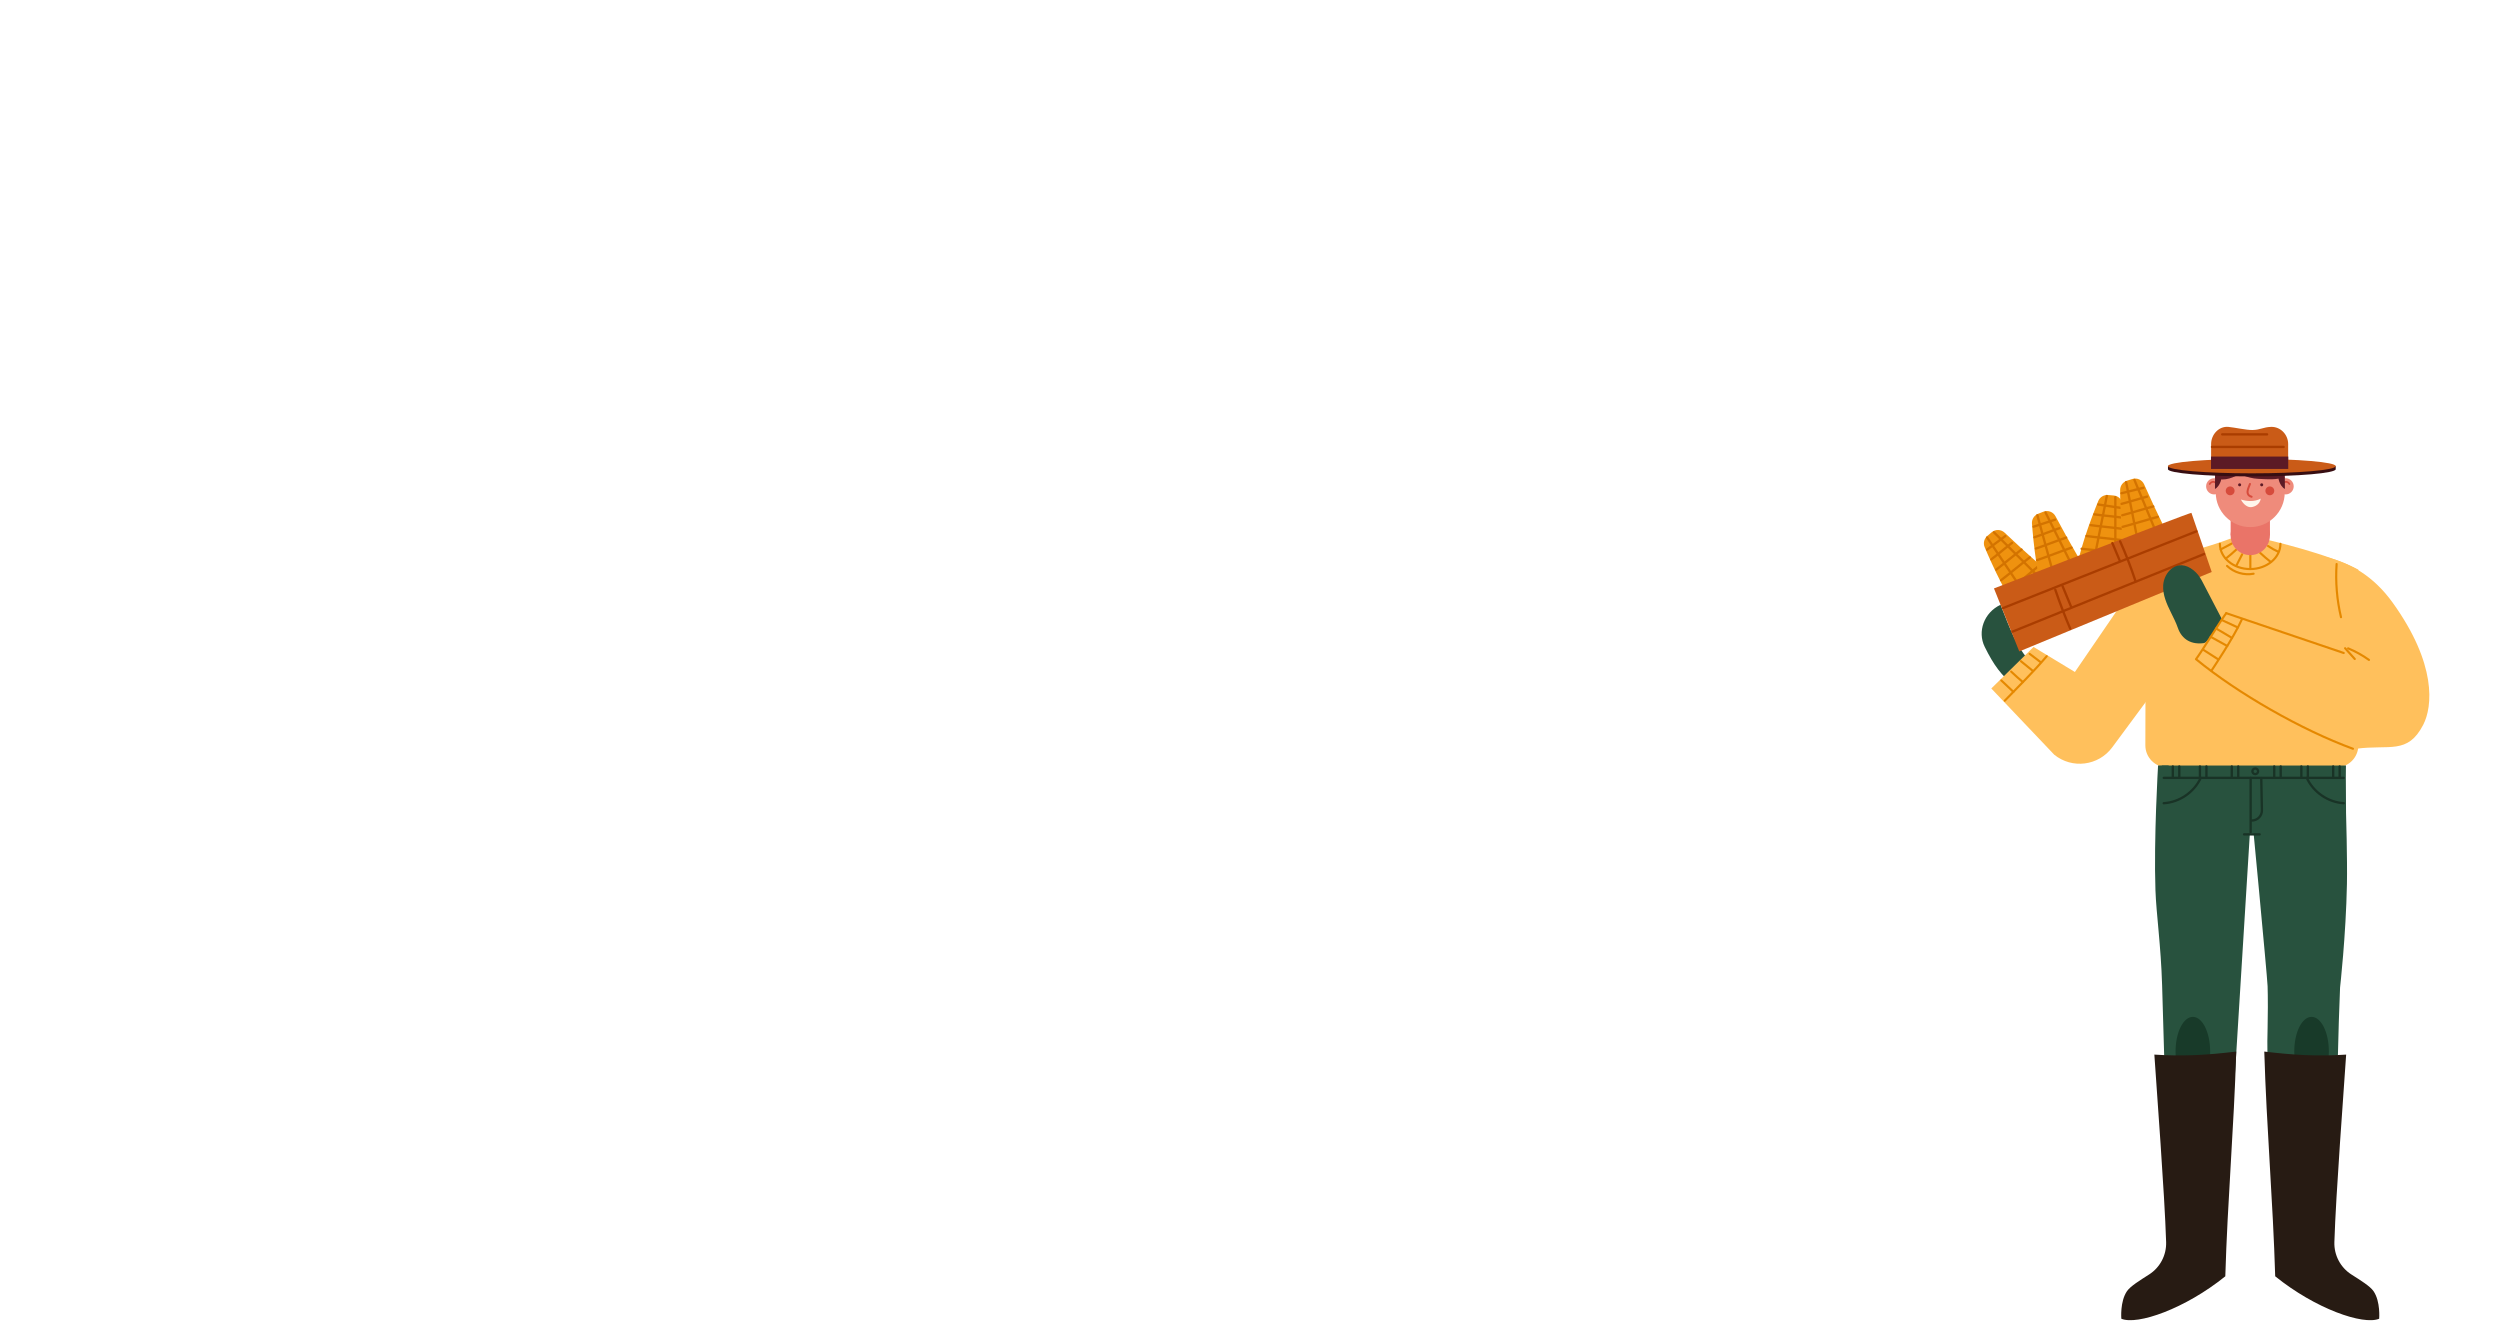
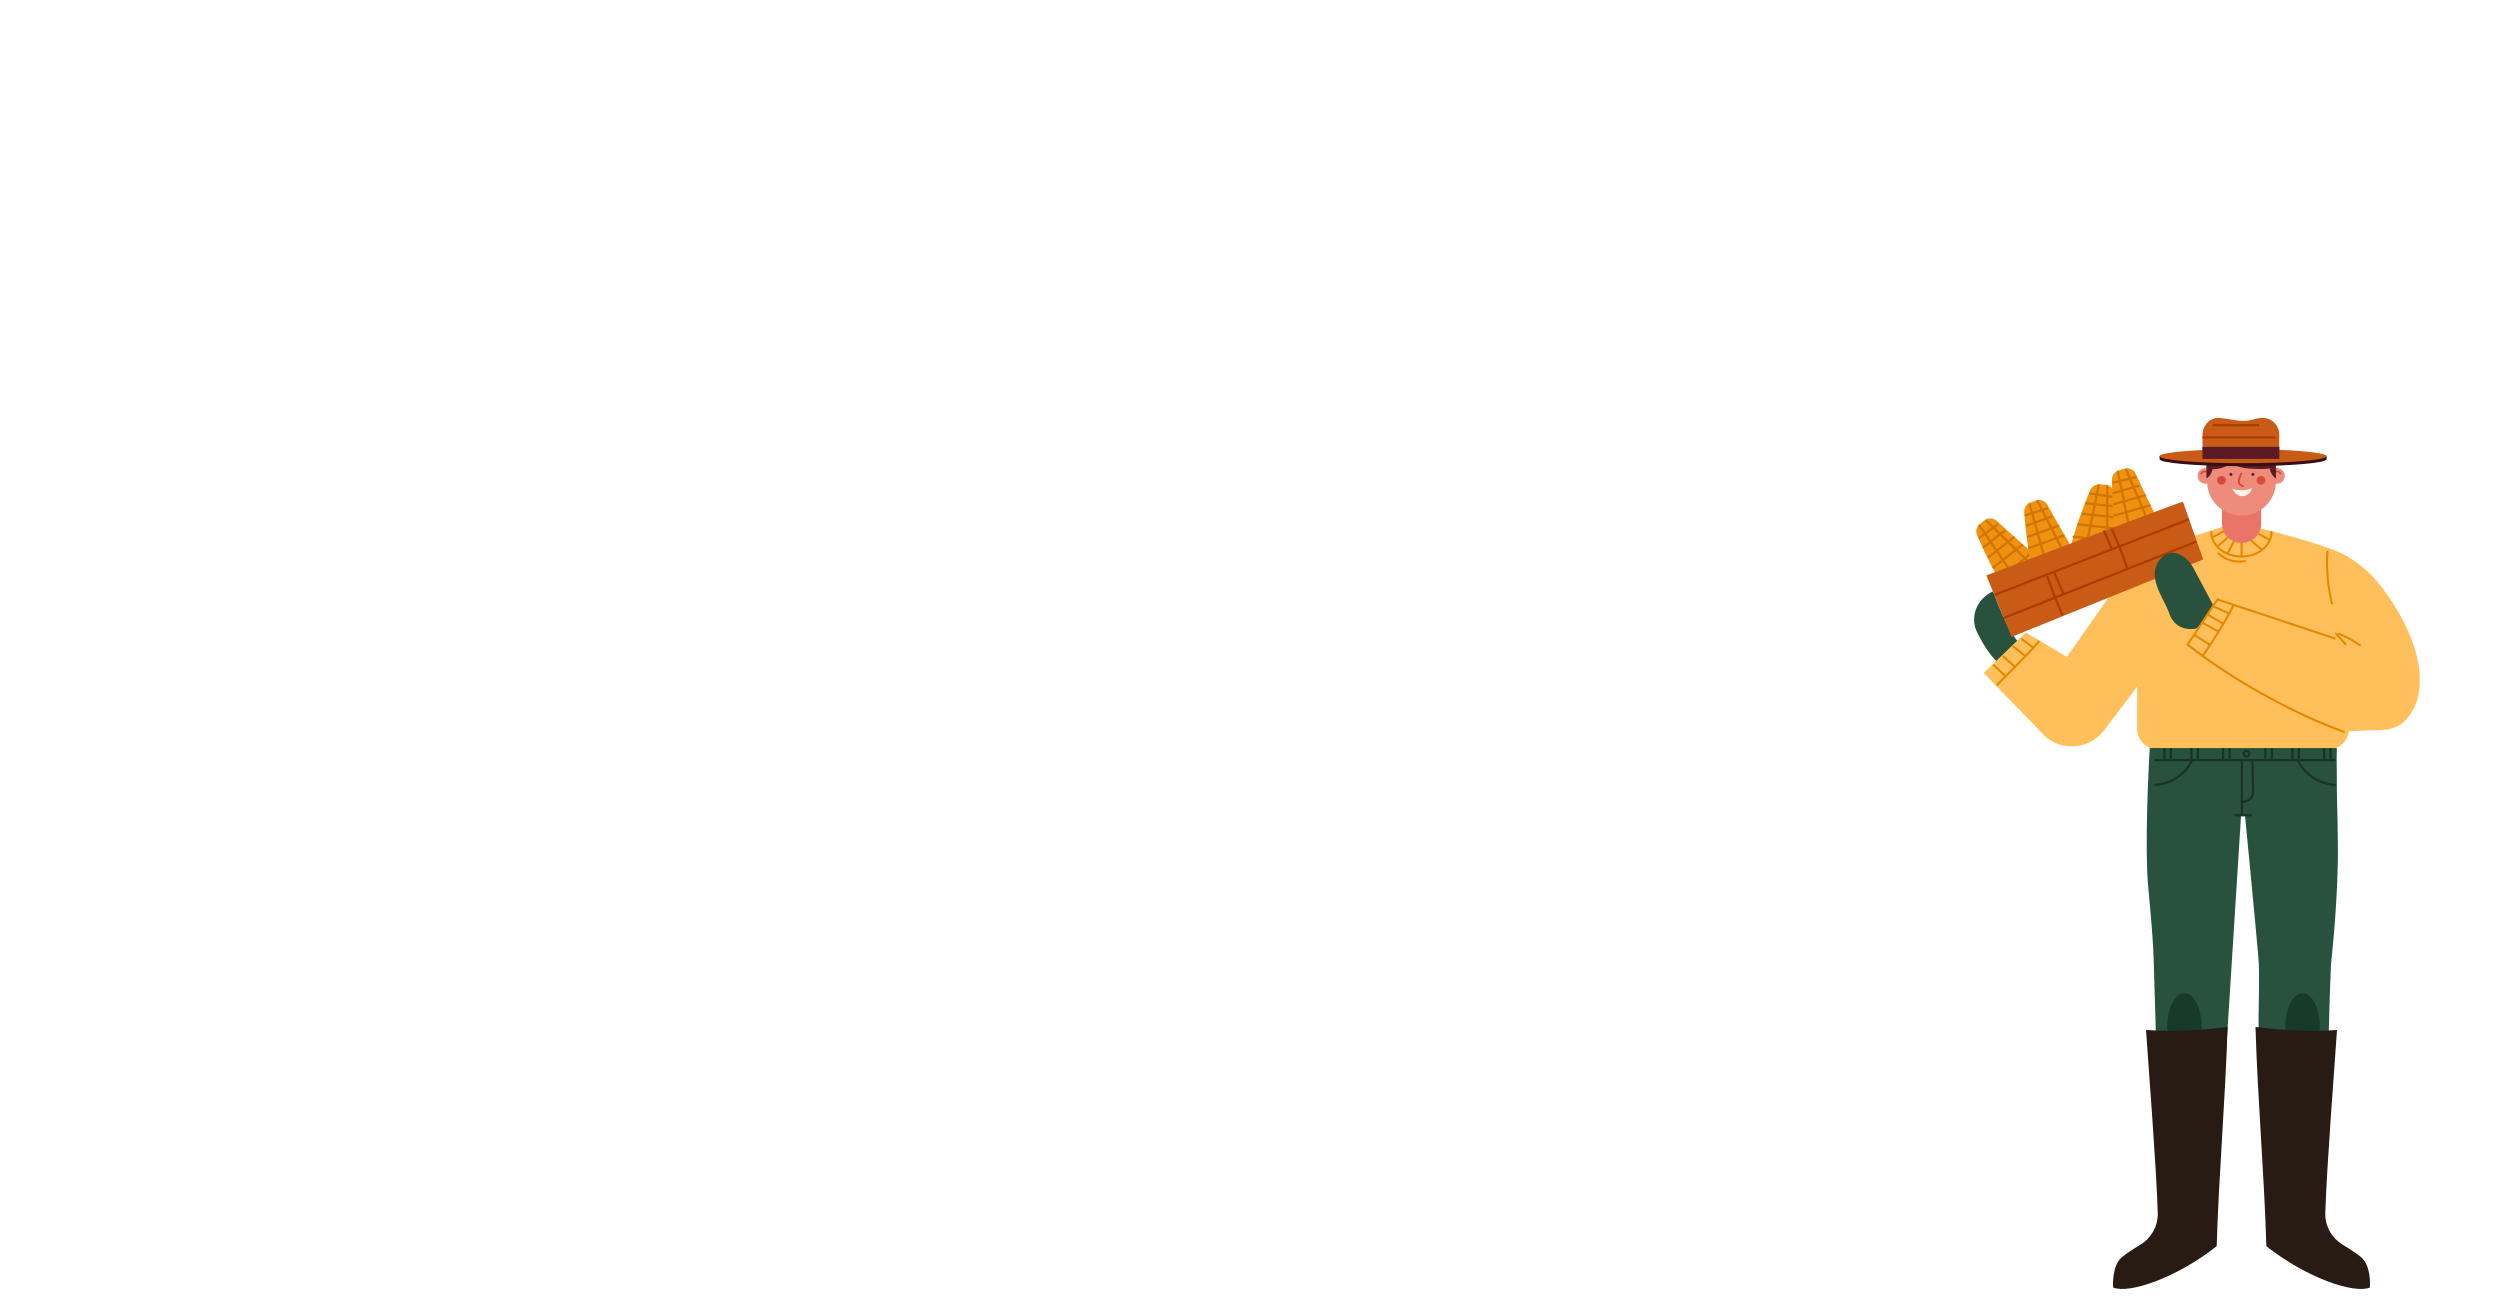
- <svg xmlns="http://www.w3.org/2000/svg" width="940" height="500" viewBox="0 0 940 500" fill="none">
-   <path d="M757.695 258.005C752.559 254.154 749.614 250.029 746.248 243.208C743.429 237.494 745.975 230.329 752.2 227.397C755.636 235.952 758.045 243.385 763.825 249.264C765.368 250.833 765.758 251.162 765.758 251.162" fill="#28523E" />
-   <path d="M748.73 258.867L764.611 243.257L780.16 252.666L807.713 212.4L813.308 225.533L818.482 248.162L794.193 281.004C789.041 287.97 779.117 289.227 772.391 283.765L748.73 258.867Z" fill="#FFC05C" />
-   <path d="M753.787 263.469C758.989 258.061 764.723 252.48 769.555 246.74" stroke="#E58800" stroke-width="0.81" stroke-miterlimit="10" stroke-linecap="round" stroke-linejoin="round" />
-   <path d="M752.496 255.846L757.029 260.134" stroke="#E58800" stroke-width="0.81" stroke-miterlimit="10" stroke-linecap="round" stroke-linejoin="round" />
-   <path d="M756.2 252.527C757.774 254.014 758.943 255.06 760.595 256.458" stroke="#E58800" stroke-width="0.81" stroke-miterlimit="10" stroke-linecap="round" stroke-linejoin="round" />
-   <path d="M759.867 248.614C761.388 249.853 762.91 251.092 764.431 252.33" stroke="#E58800" stroke-width="0.81" stroke-miterlimit="10" stroke-linecap="round" stroke-linejoin="round" />
-   <path d="M763.161 245.855L767.152 248.886" stroke="#E58800" stroke-width="0.81" stroke-miterlimit="10" stroke-linecap="round" stroke-linejoin="round" />
-   <path d="M886.735 214.194V280.253C886.735 284.824 883.029 288.53 878.459 288.53H814.929C810.35 288.53 806.641 284.811 806.653 280.232L806.827 212.696C815.947 209.189 829.546 206.021 838.666 202.514C838.505 202.514 852.596 202.994 852.596 202.994C852.596 202.994 875.207 208.13 886.735 214.194Z" fill="#FFC05C" />
-   <path d="M857.435 204.472C857.435 209.716 852.34 213.968 846.055 213.968C839.77 213.968 834.675 209.717 834.675 204.472" stroke="#E58800" stroke-width="0.81" stroke-miterlimit="10" stroke-linecap="round" stroke-linejoin="round" />
-   <path d="M846.129 208.758V213.678" stroke="#E58800" stroke-width="0.81" stroke-miterlimit="10" stroke-linecap="round" stroke-linejoin="round" />
-   <path d="M849.852 207.913C851.095 209.084 852.392 210.197 853.737 211.248" stroke="#E58800" stroke-width="0.81" stroke-miterlimit="10" stroke-linecap="round" stroke-linejoin="round" />
-   <path d="M852.791 205.304C854.009 206.133 855.299 206.858 856.641 207.467" stroke="#E58800" stroke-width="0.81" stroke-miterlimit="10" stroke-linecap="round" stroke-linejoin="round" />
-   <path d="M840.827 206.656C839.584 207.827 838.287 208.94 836.942 209.991" stroke="#E58800" stroke-width="0.81" stroke-miterlimit="10" stroke-linecap="round" stroke-linejoin="round" />
-   <path d="M839.146 204.361L834.999 206.58" stroke="#E58800" stroke-width="0.81" stroke-miterlimit="10" stroke-linecap="round" stroke-linejoin="round" />
-   <path d="M840.939 212.541L843.046 208.432" stroke="#E58800" stroke-width="0.81" stroke-miterlimit="10" stroke-linecap="round" stroke-linejoin="round" />
-   <path d="M761.44 233.282C755.333 226.488 748.788 211.796 746.225 205.714C745.585 204.197 746.052 202.46 747.33 201.421C747.86 200.991 748.358 200.555 748.874 200.123C750.298 198.929 752.394 199.012 753.743 200.289C761.803 207.914 769.845 215.149 778.699 221.928" fill="#EF920F" />
-   <path d="M747.159 206.637C749.171 205.144 751.977 203.061 753.989 201.569" stroke="#D37300" stroke-width="0.887" stroke-miterlimit="10" stroke-linecap="round" />
-   <path d="M748.73 210.309C750.742 208.816 754.522 205.606 756.534 204.113" stroke="#D37300" stroke-width="0.887" stroke-miterlimit="10" stroke-linecap="round" />
-   <path d="M750.611 214.159C752.622 212.666 758.074 208.129 760.086 206.637" stroke="#D37300" stroke-width="0.887" stroke-miterlimit="10" stroke-linecap="round" />
-   <path d="M752.411 218.144C754.423 216.651 761.182 211.076 763.194 209.583" stroke="#D37300" stroke-width="0.887" stroke-miterlimit="10" stroke-linecap="round" />
-   <path d="M754.53 222.817C756.542 221.324 764.701 214.167 766.712 212.675" stroke="#D37300" stroke-width="0.887" stroke-miterlimit="10" stroke-linecap="round" />
-   <path d="M749.73 200.151C750.202 200.644 770.455 220.803 770.455 220.803" stroke="#D37300" stroke-width="0.887" stroke-miterlimit="10" stroke-linecap="round" />
-   <path d="M747.159 202.106L761.957 224.221" stroke="#D37300" stroke-width="0.887" stroke-miterlimit="10" stroke-linecap="round" />
-   <path d="M769.696 227.833C766.061 219.452 764.517 203.442 764.017 196.862C763.892 195.22 764.886 193.721 766.427 193.142C767.066 192.902 767.677 192.647 768.303 192.401C770.032 191.721 771.993 192.465 772.868 194.104C778.091 203.893 783.421 213.306 789.665 222.544" fill="#EF920F" />
-   <path d="M764.611 198.033C766.992 197.256 770.315 196.172 772.696 195.394" stroke="#D37300" stroke-width="0.887" stroke-miterlimit="10" stroke-linecap="round" />
-   <path d="M764.935 202.014C767.316 201.237 771.92 199.393 774.302 198.616" stroke="#D37300" stroke-width="0.887" stroke-miterlimit="10" stroke-linecap="round" />
-   <path d="M765.497 206.262C767.878 205.485 774.488 202.913 776.869 202.136" stroke="#D37300" stroke-width="0.887" stroke-miterlimit="10" stroke-linecap="round" />
-   <path d="M765.939 210.613C768.32 209.836 776.5 206.694 778.881 205.917" stroke="#D37300" stroke-width="0.887" stroke-miterlimit="10" stroke-linecap="round" />
-   <path d="M766.465 215.716C768.846 214.939 778.855 210.742 781.237 209.965" stroke="#D37300" stroke-width="0.887" stroke-miterlimit="10" stroke-linecap="round" />
-   <path d="M769.108 192.699C769.4 193.316 782.207 218.861 782.207 218.861" stroke="#D37300" stroke-width="0.887" stroke-miterlimit="10" stroke-linecap="round" />
-   <path d="M766.048 193.737L773.063 219.405" stroke="#D37300" stroke-width="0.887" stroke-miterlimit="10" stroke-linecap="round" />
-   <path d="M780.16 218.618C780.662 209.496 786.45 194.49 788.949 188.382C789.572 186.858 791.132 185.962 792.77 186.135C793.449 186.206 794.109 186.252 794.779 186.312C796.629 186.478 798.05 188.021 798.098 189.878C798.385 200.969 798.937 211.773 800.384 222.829" fill="#EF920F" />
-   <path d="M788.955 189.695C791.432 190.066 794.888 190.584 797.366 190.956" stroke="#D37300" stroke-width="0.887" stroke-miterlimit="10" stroke-linecap="round" />
-   <path d="M787.462 193.4C789.939 193.771 794.882 194.184 797.359 194.555" stroke="#D37300" stroke-width="0.887" stroke-miterlimit="10" stroke-linecap="round" />
-   <path d="M786.063 197.45C788.54 197.821 795.602 198.481 798.079 198.852" stroke="#D37300" stroke-width="0.887" stroke-miterlimit="10" stroke-linecap="round" />
-   <path d="M784.51 201.538C786.987 201.909 795.708 202.763 798.185 203.134" stroke="#D37300" stroke-width="0.887" stroke-miterlimit="10" stroke-linecap="round" />
-   <path d="M782.696 206.337C785.173 206.708 796.002 207.437 798.479 207.808" stroke="#D37300" stroke-width="0.887" stroke-miterlimit="10" stroke-linecap="round" />
-   <path d="M795.365 186.939C795.349 187.621 795.364 216.197 795.364 216.197" stroke="#D37300" stroke-width="0.887" stroke-miterlimit="10" stroke-linecap="round" />
-   <path d="M792.164 186.498L786.944 212.59" stroke="#D37300" stroke-width="0.887" stroke-miterlimit="10" stroke-linecap="round" />
-   <path d="M800.625 215.543C797.597 206.924 797.199 190.845 797.17 184.245C797.163 182.599 798.261 181.174 799.839 180.706C800.493 180.512 801.12 180.302 801.763 180.101C803.536 179.546 805.44 180.428 806.195 182.125C810.706 192.261 815.351 202.031 820.921 211.691" fill="#EF920F" />
-   <path d="M797.678 185.456C800.109 184.851 803.5 184.006 805.931 183.401" stroke="#D37300" stroke-width="0.887" stroke-miterlimit="10" stroke-linecap="round" />
-   <path d="M797.717 189.45C800.148 188.845 804.871 187.334 807.302 186.728" stroke="#D37300" stroke-width="0.887" stroke-miterlimit="10" stroke-linecap="round" />
-   <path d="M797.975 193.728C800.406 193.123 807.182 191.029 809.613 190.423" stroke="#D37300" stroke-width="0.887" stroke-miterlimit="10" stroke-linecap="round" />
-   <path d="M798.106 198.098C800.537 197.493 808.919 194.943 811.35 194.337" stroke="#D37300" stroke-width="0.887" stroke-miterlimit="10" stroke-linecap="round" />
-   <path d="M798.266 203.227C800.697 202.622 810.98 199.149 813.41 198.544" stroke="#D37300" stroke-width="0.887" stroke-miterlimit="10" stroke-linecap="round" />
-   <path d="M802.544 180.456C802.791 181.092 813.743 207.485 813.743 207.485" stroke="#D37300" stroke-width="0.887" stroke-miterlimit="10" stroke-linecap="round" />
-   <path d="M799.419 181.274L804.584 207.377" stroke="#D37300" stroke-width="0.887" stroke-miterlimit="10" stroke-linecap="round" />
-   <path d="M749.73 221.247L759.247 244.939L831.608 215.065L823.974 192.826C822.978 192.825 749.73 221.247 749.73 221.247Z" fill="#CA5B17" />
-   <path d="M753.13 228.636L825.844 199.779" stroke="#AA3D00" stroke-width="0.887" stroke-miterlimit="10" stroke-linecap="round" stroke-linejoin="round" />
-   <path d="M756.677 237.504L828.726 208.314" stroke="#AA3D00" stroke-width="0.887" stroke-miterlimit="10" stroke-linecap="round" stroke-linejoin="round" />
-   <path d="M775.52 220.397L778.698 228.045" stroke="#AA3D00" stroke-width="0.887" stroke-miterlimit="10" stroke-linecap="round" stroke-linejoin="round" />
-   <path d="M794.253 204.213L797.098 210.975" stroke="#AA3D00" stroke-width="0.887" stroke-miterlimit="10" stroke-linecap="round" stroke-linejoin="round" />
-   <path d="M797.159 203.535C799.335 208.375 801.252 213.331 802.899 218.375" stroke="#AA3D00" stroke-width="0.887" stroke-miterlimit="10" stroke-linecap="round" stroke-linejoin="round" />
-   <path d="M772.785 221.721C774.475 226.684 776.352 231.583 778.41 236.405" stroke="#AA3D00" stroke-width="0.887" stroke-miterlimit="10" stroke-linecap="round" stroke-linejoin="round" />
-   <path d="M835.384 232.697L827.892 218.315C827.1 216.828 826.067 215.466 824.752 214.413C818.745 209.599 813.651 214.963 813.354 220.08C813.146 223.668 814.691 227.104 816.287 230.325C817.22 232.208 818.195 234.12 818.88 236.101C820.409 240.527 824.097 242.487 828.727 241.789C828.487 241.849 828.978 241.751 828.727 241.789C830.737 241.29 835.384 232.697 835.384 232.697Z" fill="#28523E" />
-   <path d="M853.501 188.584H838.722V201.294H853.501V188.584Z" fill="#EA7468" />
-   <path d="M851.325 206.56C854.21 203.675 854.21 198.997 851.325 196.112C848.44 193.226 843.762 193.226 840.877 196.112C837.992 198.997 837.992 203.675 840.877 206.56C843.762 209.445 848.44 209.445 851.325 206.56Z" fill="#EA7468" />
-   <path d="M846.09 198.191C838.957 198.191 833.121 192.355 833.121 185.222V179.236C833.121 178.745 833.149 178.261 833.202 177.784C833.929 171.328 839.447 166.267 846.09 166.267C852.777 166.267 858.324 171.396 858.992 177.915C859.036 178.35 859.059 178.79 859.059 179.236V185.222C859.059 192.355 853.223 198.191 846.09 198.191Z" fill="#EF8B7B" />
-   <path d="M842.67 182.292C842.67 182.607 842.415 182.862 842.1 182.862C841.785 182.862 841.53 182.607 841.53 182.292C841.53 181.977 841.785 181.722 842.1 181.722C842.415 181.722 842.67 181.977 842.67 182.292Z" fill="#5C1A25" />
-   <path d="M850.968 182.292C850.968 182.607 850.713 182.862 850.398 182.862C850.083 182.862 849.828 182.607 849.828 182.292C849.828 181.977 850.083 181.722 850.398 181.722C850.712 181.722 850.968 181.977 850.968 182.292Z" fill="#5C1A25" />
-   <path d="M845.986 181.971C845.835 182.355 845.684 182.739 845.533 183.123C845.329 183.642 845.122 184.17 845.08 184.726C845.037 185.282 845.182 185.88 845.589 186.261C845.868 186.522 846.239 186.658 846.599 186.786" stroke="#D64B3C" stroke-width="0.76" stroke-miterlimit="10" stroke-linecap="round" />
-   <path d="M838.537 186.22C839.455 186.22 840.2 185.475 840.2 184.557C840.2 183.639 839.455 182.894 838.537 182.894C837.619 182.894 836.874 183.639 836.874 184.557C836.874 185.475 837.619 186.22 838.537 186.22Z" fill="#D64B3C" />
-   <path d="M853.454 186.22C854.372 186.22 855.117 185.475 855.117 184.557C855.117 183.639 854.372 182.894 853.454 182.894C852.536 182.894 851.791 183.639 851.791 184.557C851.791 185.475 852.536 186.22 853.454 186.22Z" fill="#D64B3C" />
-   <path d="M850.047 187.476C849.733 189.619 847.836 190.542 846.493 190.687C845.151 190.832 843.59 189.776 842.564 187.808C844.837 188.53 847.645 188.75 850.047 187.476Z" fill="#FFF6EB" />
-   <path d="M862.432 182.862C862.432 184.541 861.071 185.902 859.392 185.902C857.713 185.902 856.352 184.541 856.352 182.862C856.352 181.183 857.713 179.822 859.392 179.822C861.071 179.822 862.432 181.183 862.432 182.862Z" fill="#EF8B7B" />
-   <path d="M858.804 181.398C859.465 180.929 860.354 181.193 860.817 181.996" stroke="#D64B3C" stroke-width="0.646" stroke-miterlimit="10" stroke-linecap="round" />
-   <path d="M835.576 182.862C835.576 184.541 834.215 185.902 832.536 185.902C830.857 185.902 829.496 184.541 829.496 182.862C829.496 181.183 830.857 179.822 832.536 179.822C834.215 179.822 835.576 181.183 835.576 182.862Z" fill="#EF8B7B" />
-   <path d="M832.884 181.398C832.223 180.929 831.334 181.193 830.871 181.996" stroke="#D64B3C" stroke-width="0.646" stroke-miterlimit="10" stroke-linecap="round" />
-   <path d="M859.04 177.197L859.08 179.162C856.459 180.649 852.256 180.172 849.091 180.049C844.838 179.883 840.681 177.527 840.31 177.306" fill="#5C1A25" />
-   <path d="M859.088 179.13L859.125 183.839C858.592 183.611 858.207 183.142 857.844 182.69C857.289 181.998 856.564 180.258 856.716 179.384" fill="#5C1A25" />
-   <path d="M832.865 179.869C832.84 179.869 833.167 179.864 833.142 179.864C836.523 181.046 839.955 179.518 842.752 177.816C843.04 177.641 843.412 177.608 843.571 177.311C843.423 177.311 832.836 177.144 832.836 177.144C832.836 177.193 832.866 177.105 832.866 177.154L832.865 179.869Z" fill="#5C1A25" />
-   <path d="M832.863 179.13L832.827 183.839C833.36 183.611 833.745 183.142 834.108 182.69C834.663 181.998 835.388 180.258 835.236 179.384" fill="#5C1A25" />
-   <path d="M832.884 177.784C833.626 171.328 839.257 166.267 846.035 166.267C852.859 166.267 858.519 171.396 859.2 177.915" fill="#5C1A25" />
-   <path d="M878.229 176.421C878.229 177.918 864.11 179.131 846.693 179.131C829.276 179.131 815.158 177.918 815.158 176.421C815.158 176.249 815.158 175.176 815.158 175.176C815.158 175.176 831.275 173.711 846.693 173.711C862.445 173.711 878.229 175.265 878.229 175.265C878.229 175.265 878.229 176.277 878.229 176.421Z" fill="#380E12" />
-   <path d="M846.694 177.975C864.11 177.975 878.229 176.762 878.229 175.265C878.229 173.768 864.11 172.555 846.694 172.555C829.278 172.555 815.159 173.768 815.159 175.265C815.159 176.762 829.278 177.975 846.694 177.975Z" fill="#CA5B17" />
-   <path d="M860.348 176.322H831.377V166.964C831.377 163.399 834.281 160.193 837.833 160.508C840.117 160.71 844.636 161.726 846.928 161.679C849.991 161.616 850.928 160.616 853.893 160.508C857.456 160.377 860.349 163.398 860.349 166.964L860.348 176.322Z" fill="#CA5B17" />
-   <path d="M860.384 171.667H831.342V176.322H860.384V171.667Z" fill="#5C1A25" />
-   <path d="M831.711 168.046H858.65" stroke="#AA3D00" stroke-width="0.887" stroke-miterlimit="10" stroke-linecap="round" stroke-linejoin="round" />
-   <path d="M835.554 163.317H852.413" stroke="#AA3D00" stroke-width="0.887" stroke-miterlimit="10" stroke-linecap="round" stroke-linejoin="round" />
-   <path d="M825.696 247.849C836.942 256.864 878.724 282.483 885.882 281.532C898.477 279.858 905.259 283.83 911.114 272.554C914.681 265.684 916.267 249.701 899.614 226.554C892.722 216.975 883.526 210.914 871.898 208.904C870.374 208.64 868.013 209.48 868.76 210.836C865.526 221.236 864.412 229.36 867.897 239.679C871.78 241.959 876.021 243.558 879.333 246.609C879.333 246.609 840.512 230.235 837.224 229.819L825.696 247.849Z" fill="#FFC05C" />
-   <path d="M837.072 230.553C850.971 235.264 867.331 240.81 881.23 245.522" stroke="#E58800" stroke-width="0.81" stroke-miterlimit="10" stroke-linecap="round" stroke-linejoin="round" />
-   <path d="M884.711 281.533C865.625 274.577 841.395 260.743 825.696 247.85C827.167 246.046 835.949 231.841 837.072 230.554" stroke="#E58800" stroke-width="0.81" stroke-miterlimit="10" stroke-linecap="round" stroke-linejoin="round" />
-   <path d="M831.524 252.137C831.524 252.137 839.949 239.68 843.003 232.756" stroke="#E58800" stroke-width="0.81" stroke-miterlimit="10" stroke-linecap="round" stroke-linejoin="round" />
-   <path d="M828.414 244.306C830.294 245.511 832.174 246.717 834.054 247.922" stroke="#E58800" stroke-width="0.81" stroke-miterlimit="10" stroke-linecap="round" stroke-linejoin="round" />
-   <path d="M831.234 239.446L837.44 242.895" stroke="#E58800" stroke-width="0.81" stroke-miterlimit="10" stroke-linecap="round" stroke-linejoin="round" />
-   <path d="M833.27 236.323L839.25 239.869" stroke="#E58800" stroke-width="0.81" stroke-miterlimit="10" stroke-linecap="round" stroke-linejoin="round" />
-   <path d="M835.384 233.123L841.437 235.949" stroke="#E58800" stroke-width="0.81" stroke-miterlimit="10" stroke-linecap="round" stroke-linejoin="round" />
-   <path d="M878.563 212.082C878.11 218.775 878.669 225.536 880.214 232.064" stroke="#E58800" stroke-width="0.81" stroke-miterlimit="10" stroke-linecap="round" stroke-linejoin="round" />
-   <path d="M881.761 243.74C882.97 245.086 884.178 246.431 885.387 247.777" stroke="#E58800" stroke-width="0.81" stroke-miterlimit="10" stroke-linecap="round" stroke-linejoin="round" />
-   <path d="M882.894 243.782C885.663 244.919 888.299 246.38 890.73 248.127" stroke="#E58800" stroke-width="0.81" stroke-miterlimit="10" stroke-linecap="round" stroke-linejoin="round" />
-   <path d="M880.38 313.544H814.095L812.838 287.828H882.006L880.38 313.544Z" fill="#28523E" />
-   <path d="M846.683 301.535L842.399 370.718L836.042 473.382H815.942C815.942 473.382 814.29 414.646 812.952 370.393C812.501 355.478 810.753 343.542 810.448 334.721C809.781 315.388 811.436 287.813 811.436 287.813H815.199" fill="#28523E" />
-   <path d="M882.006 287.828L882.115 305.722C882.115 305.722 882.629 323.069 882.448 332.389C882.073 351.739 879.865 371.306 879.865 371.306L879.399 384.046L876.979 473.384H856.879C856.879 473.384 851.789 410.574 852.615 386.557C852.73 383.2 852.756 374.163 852.615 370.807C852.423 366.251 846.24 301.537 846.24 301.537" fill="#28523E" />
-   <path d="M813.577 292.483H881.23" stroke="#193326" stroke-width="0.887" stroke-miterlimit="10" stroke-linecap="round" stroke-linejoin="round" />
-   <path d="M846.24 292.483V312.954" stroke="#193326" stroke-width="0.887" stroke-miterlimit="10" stroke-linecap="round" stroke-linejoin="round" />
-   <path d="M846.683 308.519C848.809 308.519 850.52 306.774 850.477 304.649C850.381 299.925 850.23 292.557 850.23 292.557" stroke="#193326" stroke-width="0.887" stroke-miterlimit="10" stroke-linecap="round" stroke-linejoin="round" />
-   <path d="M867.356 292.491C869.811 297.858 875.371 301.665 881.263 302.011" stroke="#193326" stroke-width="0.887" stroke-miterlimit="10" stroke-linecap="round" stroke-linejoin="round" />
-   <path d="M827.466 292.491C825.011 297.858 819.451 301.665 813.559 302.011" stroke="#193326" stroke-width="0.887" stroke-miterlimit="10" stroke-linecap="round" stroke-linejoin="round" />
-   <path d="M869.148 408.353C872.74 408.353 875.651 402.53 875.651 395.347C875.651 388.164 872.74 382.341 869.148 382.341C865.557 382.341 862.645 388.164 862.645 395.347C862.645 402.53 865.557 408.353 869.148 408.353Z" fill="#183A29" />
-   <path d="M824.514 408.353C828.105 408.353 831.017 402.53 831.017 395.347C831.017 388.164 828.105 382.341 824.514 382.341C820.922 382.341 818.011 388.164 818.011 395.347C818.011 402.53 820.922 408.353 824.514 408.353Z" fill="#183A29" />
-   <path d="M816.977 288.197C816.977 288.345 816.977 288.493 816.977 288.64V292.236" stroke="#193326" stroke-width="0.887" stroke-miterlimit="10" stroke-linecap="round" stroke-linejoin="round" />
-   <path d="M819.415 288.197C819.415 288.345 819.415 288.493 819.415 288.64V292.236" stroke="#193326" stroke-width="0.887" stroke-miterlimit="10" stroke-linecap="round" stroke-linejoin="round" />
-   <path d="M827.174 288.197C827.174 288.345 827.174 288.493 827.174 288.64V292.236" stroke="#193326" stroke-width="0.887" stroke-miterlimit="10" stroke-linecap="round" stroke-linejoin="round" />
-   <path d="M829.613 288.197C829.613 288.345 829.613 288.493 829.613 288.64V292.236" stroke="#193326" stroke-width="0.887" stroke-miterlimit="10" stroke-linecap="round" stroke-linejoin="round" />
-   <path d="M839.146 288.197C839.146 288.345 839.146 288.493 839.146 288.64V292.236" stroke="#193326" stroke-width="0.887" stroke-miterlimit="10" stroke-linecap="round" stroke-linejoin="round" />
-   <path d="M841.584 288.197C841.584 288.345 841.584 288.493 841.584 288.64V292.236" stroke="#193326" stroke-width="0.887" stroke-miterlimit="10" stroke-linecap="round" stroke-linejoin="round" />
-   <path d="M855.107 288.197C855.107 288.345 855.107 288.493 855.107 288.64V292.236" stroke="#193326" stroke-width="0.887" stroke-miterlimit="10" stroke-linecap="round" stroke-linejoin="round" />
-   <path d="M857.546 288.197C857.546 288.345 857.546 288.493 857.546 288.64V292.236" stroke="#193326" stroke-width="0.887" stroke-miterlimit="10" stroke-linecap="round" stroke-linejoin="round" />
-   <path d="M865.305 288.197C865.305 288.345 865.305 288.493 865.305 288.64V292.236" stroke="#193326" stroke-width="0.887" stroke-miterlimit="10" stroke-linecap="round" stroke-linejoin="round" />
-   <path d="M867.744 288.197C867.744 288.345 867.744 288.493 867.744 288.64V292.236" stroke="#193326" stroke-width="0.887" stroke-miterlimit="10" stroke-linecap="round" stroke-linejoin="round" />
-   <path d="M877.276 288.197C877.276 288.345 877.276 288.493 877.276 288.64V292.236" stroke="#193326" stroke-width="0.887" stroke-miterlimit="10" stroke-linecap="round" stroke-linejoin="round" />
-   <path d="M879.715 288.197C879.715 288.345 879.715 288.493 879.715 288.64V292.236" stroke="#193326" stroke-width="0.887" stroke-miterlimit="10" stroke-linecap="round" stroke-linejoin="round" />
-   <path d="M847.976 291.078C848.568 291.078 849.047 290.598 849.047 290.007C849.047 289.415 848.568 288.936 847.976 288.936C847.385 288.936 846.905 289.415 846.905 290.007C846.905 290.598 847.385 291.078 847.976 291.078Z" stroke="#193326" stroke-width="0.887" stroke-miterlimit="10" stroke-linecap="round" stroke-linejoin="round" />
-   <path d="M843.781 313.722H849.617" stroke="#193326" stroke-width="0.887" stroke-miterlimit="10" stroke-linecap="round" stroke-linejoin="round" />
-   <path d="M855.474 479.886C854.647 451.702 852.198 423.572 851.371 395.388C862.357 396.69 871.114 397.256 882.153 396.529C881.288 409.815 878.276 448.97 877.725 467.042C877.576 471.944 879.998 476.566 884.13 479.208C887.552 481.396 891.175 483.603 892.462 485.501C895.124 489.426 894.567 495.847 894.567 495.847C888.544 498.357 870.578 492.092 855.474 479.886Z" fill="#271B13" />
-   <path d="M836.716 479.886C837.543 451.702 839.992 423.572 840.819 395.388C829.833 396.69 821.076 397.256 810.037 396.529C810.902 409.815 813.914 448.97 814.465 467.042C814.615 471.944 812.192 476.566 808.06 479.208C804.638 481.396 801.015 483.603 799.728 485.501C797.066 489.426 797.622 495.847 797.622 495.847C803.647 498.357 821.613 492.092 836.716 479.886Z" fill="#271B13" />
-   <path d="M837.379 212.79C839.98 215.276 843.815 216.403 847.348 215.72" stroke="#E58800" stroke-width="0.81" stroke-miterlimit="10" stroke-linecap="round" stroke-linejoin="round" />
+ <svg xmlns="http://www.w3.org/2000/svg" width="1018" height="529" viewBox="0 0 1018 529" fill="none">
+   <path d="M817.426 273.128C811.888 269.062 808.712 264.706 805.083 257.503C802.043 251.469 804.788 243.902 811.501 240.806C815.206 249.84 817.803 257.69 824.036 263.898C825.7 265.555 826.12 265.902 826.12 265.902" fill="#28523E" />
+   <path d="M807.759 274.039L824.883 257.554L841.65 267.49L871.361 224.969L877.394 238.838L882.973 262.734L856.782 297.415C851.226 304.771 840.525 306.099 833.273 300.331L807.759 274.039Z" fill="#FFC05C" />
+   <path d="M813.212 278.898C818.821 273.187 825.004 267.294 830.215 261.232" stroke="#E58800" stroke-width="0.852" stroke-miterlimit="10" stroke-linecap="round" stroke-linejoin="round" />
+   <path d="M811.82 270.848L816.708 275.376" stroke="#E58800" stroke-width="0.852" stroke-miterlimit="10" stroke-linecap="round" stroke-linejoin="round" />
+   <path d="M815.814 267.344C817.511 268.914 818.772 270.018 820.553 271.495" stroke="#E58800" stroke-width="0.852" stroke-miterlimit="10" stroke-linecap="round" stroke-linejoin="round" />
+   <path d="M819.768 263.211C821.408 264.52 823.049 265.828 824.689 267.135" stroke="#E58800" stroke-width="0.852" stroke-miterlimit="10" stroke-linecap="round" stroke-linejoin="round" />
+   <path d="M823.32 260.298L827.623 263.499" stroke="#E58800" stroke-width="0.852" stroke-miterlimit="10" stroke-linecap="round" stroke-linejoin="round" />
+   <path d="M956.57 226.864V296.622C956.57 301.449 952.574 305.363 947.646 305.363H879.142C874.204 305.363 870.205 301.435 870.218 296.6L870.405 225.282C880.239 221.579 894.903 218.233 904.737 214.53C904.564 214.53 919.758 215.037 919.758 215.037C919.758 215.037 944.14 220.46 956.57 226.864Z" fill="#FFC05C" />
+   <path d="M924.976 216.598C924.976 222.135 919.482 226.626 912.705 226.626C905.928 226.626 900.434 222.137 900.434 216.598" stroke="#E58800" stroke-width="0.852" stroke-miterlimit="10" stroke-linecap="round" stroke-linejoin="round" />
+   <path d="M912.785 221.123V226.319" stroke="#E58800" stroke-width="0.852" stroke-miterlimit="10" stroke-linecap="round" stroke-linejoin="round" />
+   <path d="M916.799 220.231C918.14 221.468 919.538 222.643 920.988 223.753" stroke="#E58800" stroke-width="0.852" stroke-miterlimit="10" stroke-linecap="round" stroke-linejoin="round" />
+   <path d="M919.968 217.476C921.282 218.351 922.673 219.117 924.12 219.76" stroke="#E58800" stroke-width="0.852" stroke-miterlimit="10" stroke-linecap="round" stroke-linejoin="round" />
+   <path d="M907.068 218.904C905.727 220.14 904.329 221.316 902.878 222.426" stroke="#E58800" stroke-width="0.852" stroke-miterlimit="10" stroke-linecap="round" stroke-linejoin="round" />
+   <path d="M905.255 216.48L900.783 218.823" stroke="#E58800" stroke-width="0.852" stroke-miterlimit="10" stroke-linecap="round" stroke-linejoin="round" />
+   <path d="M907.188 225.118L909.46 220.779" stroke="#E58800" stroke-width="0.852" stroke-miterlimit="10" stroke-linecap="round" stroke-linejoin="round" />
+   <path d="M821.464 247.021C814.879 239.846 807.821 224.332 805.058 217.909C804.368 216.307 804.871 214.473 806.249 213.376C806.821 212.922 807.358 212.461 807.914 212.005C809.45 210.744 811.71 210.832 813.164 212.18C821.856 220.232 830.527 227.872 840.075 235.031" fill="#EF920F" />
+   <path d="M806.065 218.884C808.234 217.307 811.26 215.107 813.43 213.532" stroke="#D37300" stroke-width="0.932" stroke-miterlimit="10" stroke-linecap="round" />
+   <path d="M807.759 222.761C809.928 221.185 814.004 217.795 816.174 216.218" stroke="#D37300" stroke-width="0.932" stroke-miterlimit="10" stroke-linecap="round" />
+   <path d="M809.787 226.827C811.956 225.25 817.835 220.459 820.004 218.884" stroke="#D37300" stroke-width="0.932" stroke-miterlimit="10" stroke-linecap="round" />
+   <path d="M811.728 231.035C813.898 229.458 821.186 223.571 823.355 221.995" stroke="#D37300" stroke-width="0.932" stroke-miterlimit="10" stroke-linecap="round" />
+   <path d="M814.013 235.97C816.183 234.393 824.98 226.835 827.149 225.26" stroke="#D37300" stroke-width="0.932" stroke-miterlimit="10" stroke-linecap="round" />
+   <path d="M808.837 212.034C809.346 212.555 831.185 233.843 831.185 233.843" stroke="#D37300" stroke-width="0.932" stroke-miterlimit="10" stroke-linecap="round" />
+   <path d="M806.065 214.099L822.022 237.452" stroke="#D37300" stroke-width="0.932" stroke-miterlimit="10" stroke-linecap="round" />
+   <path d="M830.367 241.267C826.447 232.416 824.782 215.51 824.243 208.561C824.108 206.827 825.18 205.244 826.842 204.633C827.531 204.38 828.19 204.11 828.865 203.85C830.729 203.132 832.843 203.918 833.787 205.649C839.419 215.986 845.166 225.926 851.899 235.681" fill="#EF920F" />
+   <path d="M824.883 209.798C827.451 208.977 831.034 207.833 833.602 207.011" stroke="#D37300" stroke-width="0.932" stroke-miterlimit="10" stroke-linecap="round" />
+   <path d="M825.233 214.002C827.8 213.181 832.765 211.234 835.333 210.413" stroke="#D37300" stroke-width="0.932" stroke-miterlimit="10" stroke-linecap="round" />
+   <path d="M825.839 218.488C828.406 217.667 835.534 214.951 838.101 214.131" stroke="#D37300" stroke-width="0.932" stroke-miterlimit="10" stroke-linecap="round" />
+   <path d="M826.315 223.082C828.883 222.262 837.703 218.944 840.271 218.123" stroke="#D37300" stroke-width="0.932" stroke-miterlimit="10" stroke-linecap="round" />
+   <path d="M826.883 228.471C829.45 227.651 840.243 223.219 842.811 222.398" stroke="#D37300" stroke-width="0.932" stroke-miterlimit="10" stroke-linecap="round" />
+   <path d="M829.733 204.165C830.047 204.817 843.857 231.792 843.857 231.792" stroke="#D37300" stroke-width="0.932" stroke-miterlimit="10" stroke-linecap="round" />
+   <path d="M826.433 205.261L833.997 232.367" stroke="#D37300" stroke-width="0.932" stroke-miterlimit="10" stroke-linecap="round" />
+   <path d="M841.65 231.536C842.191 221.903 848.433 206.056 851.127 199.606C851.799 197.997 853.481 197.051 855.247 197.234C855.98 197.309 856.691 197.357 857.414 197.42C859.409 197.596 860.941 199.225 860.993 201.186C861.302 212.898 861.897 224.307 863.458 235.982" fill="#EF920F" />
+   <path d="M851.134 200.993C853.805 201.385 857.531 201.932 860.203 202.325" stroke="#D37300" stroke-width="0.932" stroke-miterlimit="10" stroke-linecap="round" />
+   <path d="M849.524 204.905C852.195 205.297 857.525 205.733 860.196 206.125" stroke="#D37300" stroke-width="0.932" stroke-miterlimit="10" stroke-linecap="round" />
+   <path d="M848.015 209.182C850.686 209.574 858.301 210.271 860.972 210.663" stroke="#D37300" stroke-width="0.932" stroke-miterlimit="10" stroke-linecap="round" />
+   <path d="M846.341 213.499C849.012 213.891 858.416 214.793 861.087 215.185" stroke="#D37300" stroke-width="0.932" stroke-miterlimit="10" stroke-linecap="round" />
+   <path d="M844.385 218.567C847.056 218.959 858.733 219.728 861.404 220.12" stroke="#D37300" stroke-width="0.932" stroke-miterlimit="10" stroke-linecap="round" />
+   <path d="M858.045 198.083C858.029 198.803 858.044 228.979 858.044 228.979" stroke="#D37300" stroke-width="0.932" stroke-miterlimit="10" stroke-linecap="round" />
+   <path d="M854.594 197.617L848.965 225.17" stroke="#D37300" stroke-width="0.932" stroke-miterlimit="10" stroke-linecap="round" />
+   <path d="M863.717 228.288C860.452 219.187 860.023 202.207 859.992 195.238C859.984 193.5 861.168 191.995 862.87 191.501C863.575 191.296 864.251 191.074 864.945 190.862C866.856 190.276 868.91 191.207 869.724 192.999C874.588 203.703 879.597 214.02 885.603 224.221" fill="#EF920F" />
+   <path d="M860.54 196.517C863.161 195.878 866.818 194.985 869.439 194.346" stroke="#D37300" stroke-width="0.932" stroke-miterlimit="10" stroke-linecap="round" />
+   <path d="M860.582 200.734C863.203 200.095 868.296 198.5 870.917 197.86" stroke="#D37300" stroke-width="0.932" stroke-miterlimit="10" stroke-linecap="round" />
+   <path d="M860.86 205.252C863.481 204.613 870.788 202.402 873.409 201.762" stroke="#D37300" stroke-width="0.932" stroke-miterlimit="10" stroke-linecap="round" />
+   <path d="M861.001 209.866C863.623 209.228 872.661 206.535 875.282 205.895" stroke="#D37300" stroke-width="0.932" stroke-miterlimit="10" stroke-linecap="round" />
+   <path d="M861.174 215.283C863.795 214.644 874.883 210.976 877.504 210.337" stroke="#D37300" stroke-width="0.932" stroke-miterlimit="10" stroke-linecap="round" />
+   <path d="M865.787 191.237C866.053 191.908 877.863 219.779 877.863 219.779" stroke="#D37300" stroke-width="0.932" stroke-miterlimit="10" stroke-linecap="round" />
+   <path d="M862.417 192.1L867.986 219.665" stroke="#D37300" stroke-width="0.932" stroke-miterlimit="10" stroke-linecap="round" />
+   <path d="M808.837 234.312L819.099 259.331L897.127 227.784L888.895 204.299C887.821 204.298 808.837 234.312 808.837 234.312Z" fill="#CA5B17" />
+   <path d="M812.503 242.115L890.911 211.642" stroke="#AA3D00" stroke-width="0.932" stroke-miterlimit="10" stroke-linecap="round" stroke-linejoin="round" />
+   <path d="M816.328 251.479L894.019 220.655" stroke="#AA3D00" stroke-width="0.932" stroke-miterlimit="10" stroke-linecap="round" stroke-linejoin="round" />
+   <path d="M836.647 233.414L840.074 241.491" stroke="#AA3D00" stroke-width="0.932" stroke-miterlimit="10" stroke-linecap="round" stroke-linejoin="round" />
+   <path d="M856.847 216.324L859.914 223.465" stroke="#AA3D00" stroke-width="0.932" stroke-miterlimit="10" stroke-linecap="round" stroke-linejoin="round" />
+   <path d="M859.98 215.608C862.326 220.719 864.394 225.953 866.17 231.279" stroke="#AA3D00" stroke-width="0.932" stroke-miterlimit="10" stroke-linecap="round" stroke-linejoin="round" />
+   <path d="M833.697 234.812C835.52 240.053 837.544 245.227 839.763 250.319" stroke="#AA3D00" stroke-width="0.932" stroke-miterlimit="10" stroke-linecap="round" stroke-linejoin="round" />
+   <path d="M901.198 246.403L893.12 231.216C892.266 229.645 891.152 228.207 889.734 227.095C883.256 222.012 877.764 227.676 877.443 233.079C877.219 236.868 878.885 240.497 880.606 243.898C881.612 245.887 882.663 247.906 883.402 249.998C885.051 254.672 889.028 256.741 894.02 256.004C894.291 255.964 893.761 256.068 894.02 256.004C896.187 255.477 901.198 246.403 901.198 246.403Z" fill="#28523E" />
+   <path d="M920.734 199.82H904.798V213.241H920.734V199.82Z" fill="#EA7468" />
+   <path d="M918.387 218.802C921.498 215.755 921.498 210.816 918.387 207.769C915.276 204.722 910.232 204.722 907.121 207.769C904.01 210.816 904.01 215.755 907.121 218.802C910.232 221.849 915.276 221.849 918.387 218.802Z" fill="#EA7468" />
+   <path d="M912.743 209.965C905.051 209.965 898.758 203.802 898.758 196.269V189.948C898.758 189.43 898.788 188.919 898.845 188.415C899.629 181.597 905.579 176.253 912.743 176.253C919.953 176.253 925.935 181.669 926.655 188.553C926.702 189.013 926.727 189.477 926.727 189.948V196.269C926.727 203.802 920.434 209.965 912.743 209.965Z" fill="#EF8B7B" />
+   <path d="M909.055 193.175C909.055 193.508 908.78 193.777 908.44 193.777C908.1 193.777 907.826 193.508 907.826 193.175C907.826 192.843 908.1 192.573 908.44 192.573C908.78 192.573 909.055 192.843 909.055 193.175Z" fill="#5C1A25" />
+   <path d="M918.003 193.175C918.003 193.508 917.728 193.777 917.388 193.777C917.048 193.777 916.773 193.508 916.773 193.175C916.773 192.843 917.048 192.573 917.388 192.573C917.726 192.573 918.003 192.843 918.003 193.175Z" fill="#5C1A25" />
+   <path d="M912.63 192.836C912.468 193.242 912.305 193.647 912.142 194.053C911.922 194.601 911.699 195.159 911.654 195.746C911.607 196.333 911.763 196.964 912.202 197.367C912.503 197.642 912.903 197.786 913.291 197.921" stroke="#D64B3C" stroke-width="0.799" stroke-miterlimit="10" stroke-linecap="round" />
+   <path d="M904.598 197.323C905.588 197.323 906.391 196.537 906.391 195.567C906.391 194.597 905.588 193.811 904.598 193.811C903.608 193.811 902.805 194.597 902.805 195.567C902.805 196.537 903.608 197.323 904.598 197.323Z" fill="#D64B3C" />
+   <path d="M920.683 197.323C921.674 197.323 922.476 196.537 922.476 195.567C922.476 194.597 921.674 193.811 920.683 193.811C919.693 193.811 918.89 194.597 918.89 195.567C918.89 196.537 919.693 197.323 920.683 197.323Z" fill="#D64B3C" />
+   <path d="M917.009 198.65C916.671 200.913 914.625 201.887 913.177 202.04C911.73 202.194 910.047 201.078 908.941 199C911.392 199.763 914.419 199.995 917.009 198.65Z" fill="#FFF6EB" />
+   <path d="M930.364 193.777C930.364 195.55 928.897 196.988 927.086 196.988C925.276 196.988 923.808 195.55 923.808 193.777C923.808 192.004 925.276 190.567 927.086 190.567C928.897 190.567 930.364 192.004 930.364 193.777Z" fill="#EF8B7B" />
+   <path d="M926.452 192.231C927.165 191.736 928.124 192.015 928.623 192.863" stroke="#D64B3C" stroke-width="0.679" stroke-miterlimit="10" stroke-linecap="round" />
+   <path d="M901.405 193.777C901.405 195.55 899.938 196.988 898.127 196.988C896.317 196.988 894.849 195.55 894.849 193.777C894.849 192.004 896.317 190.567 898.127 190.567C899.938 190.567 901.405 192.004 901.405 193.777Z" fill="#EF8B7B" />
+   <path d="M898.502 192.231C897.79 191.736 896.831 192.015 896.332 192.863" stroke="#D64B3C" stroke-width="0.679" stroke-miterlimit="10" stroke-linecap="round" />
+   <path d="M926.707 187.795L926.75 189.87C923.924 191.44 919.391 190.937 915.979 190.807C911.393 190.631 906.91 188.144 906.51 187.91" fill="#5C1A25" />
+   <path d="M926.758 189.836L926.798 194.809C926.224 194.568 925.808 194.073 925.417 193.596C924.819 192.865 924.037 191.027 924.201 190.105" fill="#5C1A25" />
+   <path d="M898.482 190.617C898.455 190.617 898.808 190.611 898.781 190.611C902.427 191.86 906.127 190.246 909.143 188.449C909.454 188.264 909.855 188.229 910.026 187.915C909.867 187.915 898.451 187.739 898.451 187.739C898.451 187.791 898.483 187.698 898.483 187.75L898.482 190.617Z" fill="#5C1A25" />
+   <path d="M898.48 189.836L898.441 194.809C899.016 194.568 899.431 194.073 899.822 193.596C900.421 192.865 901.203 191.027 901.039 190.105" fill="#5C1A25" />
+   <path d="M898.503 188.415C899.303 181.597 905.375 176.253 912.683 176.253C920.042 176.253 926.145 181.669 926.879 188.553" fill="#5C1A25" />
+   <path d="M947.398 186.976C947.398 188.556 932.174 189.837 913.393 189.837C894.612 189.837 879.388 188.556 879.388 186.976C879.388 186.794 879.388 185.661 879.388 185.661C879.388 185.661 896.767 184.114 913.393 184.114C930.378 184.114 947.398 185.755 947.398 185.755C947.398 185.755 947.398 186.824 947.398 186.976Z" fill="#380E12" />
+   <path d="M913.394 188.617C932.174 188.617 947.398 187.335 947.398 185.755C947.398 184.174 932.174 182.893 913.394 182.893C894.614 182.893 879.389 184.174 879.389 185.755C879.389 187.335 894.614 188.617 913.394 188.617Z" fill="#CA5B17" />
+   <path d="M928.117 186.871H896.878V176.989C896.878 173.224 900.009 169.839 903.839 170.171C906.302 170.385 911.175 171.458 913.646 171.408C916.949 171.342 917.96 170.286 921.157 170.171C924.999 170.033 928.118 173.223 928.118 176.989L928.117 186.871Z" fill="#CA5B17" />
+   <path d="M928.156 181.955H896.84V186.871H928.156V181.955Z" fill="#5C1A25" />
+   <path d="M897.238 178.132H926.286" stroke="#AA3D00" stroke-width="0.932" stroke-miterlimit="10" stroke-linecap="round" stroke-linejoin="round" />
+   <path d="M901.382 173.138H919.561" stroke="#AA3D00" stroke-width="0.932" stroke-miterlimit="10" stroke-linecap="round" stroke-linejoin="round" />
+   <path d="M890.752 262.404C902.878 271.923 947.932 298.977 955.651 297.973C969.232 296.205 976.545 300.399 982.858 288.492C986.705 281.237 988.415 264.359 970.458 239.916C963.026 229.801 953.11 223.4 940.571 221.278C938.928 220.999 936.382 221.886 937.188 223.318C933.701 234.3 932.499 242.879 936.257 253.776C940.444 256.184 945.017 257.872 948.589 261.094C948.589 261.094 906.728 243.803 903.182 243.364L890.752 262.404Z" fill="#FFC05C" />
+   <path d="M903.019 244.139C918.006 249.114 935.647 254.97 950.634 259.946" stroke="#E58800" stroke-width="0.852" stroke-miterlimit="10" stroke-linecap="round" stroke-linejoin="round" />
+   <path d="M954.388 297.974C933.807 290.628 907.68 276.02 890.752 262.405C892.338 260.5 901.808 245.499 903.018 244.14" stroke="#E58800" stroke-width="0.852" stroke-miterlimit="10" stroke-linecap="round" stroke-linejoin="round" />
+   <path d="M897.036 266.932C897.036 266.932 906.121 253.777 909.414 246.465" stroke="#E58800" stroke-width="0.852" stroke-miterlimit="10" stroke-linecap="round" stroke-linejoin="round" />
+   <path d="M893.683 258.662C895.71 259.935 897.737 261.208 899.764 262.481" stroke="#E58800" stroke-width="0.852" stroke-miterlimit="10" stroke-linecap="round" stroke-linejoin="round" />
+   <path d="M896.723 253.53L903.415 257.172" stroke="#E58800" stroke-width="0.852" stroke-miterlimit="10" stroke-linecap="round" stroke-linejoin="round" />
+   <path d="M898.919 250.232L905.367 253.977" stroke="#E58800" stroke-width="0.852" stroke-miterlimit="10" stroke-linecap="round" stroke-linejoin="round" />
+   <path d="M901.198 246.853L907.725 249.837" stroke="#E58800" stroke-width="0.852" stroke-miterlimit="10" stroke-linecap="round" stroke-linejoin="round" />
+   <path d="M947.758 224.634C947.27 231.701 947.873 238.841 949.539 245.735" stroke="#E58800" stroke-width="0.852" stroke-miterlimit="10" stroke-linecap="round" stroke-linejoin="round" />
+   <path d="M951.207 258.064C952.511 259.486 953.813 260.906 955.117 262.328" stroke="#E58800" stroke-width="0.852" stroke-miterlimit="10" stroke-linecap="round" stroke-linejoin="round" />
+   <path d="M952.429 258.109C955.414 259.309 958.257 260.852 960.878 262.697" stroke="#E58800" stroke-width="0.852" stroke-miterlimit="10" stroke-linecap="round" stroke-linejoin="round" />
+   <path d="M949.718 331.778H878.242L876.887 304.621H951.471L949.718 331.778Z" fill="#28523E" />
+   <path d="M913.382 319.096L908.763 392.153L901.908 500.566H880.234C880.234 500.566 878.453 438.541 877.01 391.81C876.524 376.06 874.639 363.455 874.31 354.14C873.591 333.725 875.375 304.606 875.375 304.606H879.433" fill="#28523E" />
+   <path d="M951.471 304.621L951.589 323.517C951.589 323.517 952.143 341.836 951.948 351.678C951.543 372.111 949.162 392.774 949.162 392.774L948.66 406.228L946.05 500.569H924.377C924.377 500.569 918.888 434.241 919.779 408.879C919.903 405.334 919.931 395.791 919.779 392.247C919.572 387.436 912.904 319.098 912.904 319.098" fill="#28523E" />
+   <path d="M877.684 309.537H950.634" stroke="#193326" stroke-width="0.932" stroke-miterlimit="10" stroke-linecap="round" stroke-linejoin="round" />
+   <path d="M912.904 309.537V331.154" stroke="#193326" stroke-width="0.932" stroke-miterlimit="10" stroke-linecap="round" stroke-linejoin="round" />
+   <path d="M913.382 326.471C915.675 326.471 917.52 324.628 917.473 322.384C917.37 317.396 917.207 309.615 917.207 309.615" stroke="#193326" stroke-width="0.932" stroke-miterlimit="10" stroke-linecap="round" stroke-linejoin="round" />
+   <path d="M935.674 309.546C938.321 315.213 944.317 319.233 950.67 319.599" stroke="#193326" stroke-width="0.932" stroke-miterlimit="10" stroke-linecap="round" stroke-linejoin="round" />
+   <path d="M892.66 309.546C890.013 315.213 884.018 319.233 877.664 319.599" stroke="#193326" stroke-width="0.932" stroke-miterlimit="10" stroke-linecap="round" stroke-linejoin="round" />
+   <path d="M937.606 431.896C941.479 431.896 944.619 425.747 944.619 418.161C944.619 410.576 941.479 404.427 937.606 404.427C933.734 404.427 930.594 410.576 930.594 418.161C930.594 425.747 933.734 431.896 937.606 431.896Z" fill="#183A29" />
+   <path d="M889.477 431.896C893.35 431.896 896.49 425.747 896.49 418.161C896.49 410.576 893.35 404.427 889.477 404.427C885.604 404.427 882.465 410.576 882.465 418.161C882.465 425.747 885.604 431.896 889.477 431.896Z" fill="#183A29" />
+   <path d="M881.35 305.011C881.35 305.167 881.35 305.324 881.35 305.479V309.276" stroke="#193326" stroke-width="0.932" stroke-miterlimit="10" stroke-linecap="round" stroke-linejoin="round" />
+   <path d="M883.979 305.011C883.979 305.167 883.979 305.324 883.979 305.479V309.276" stroke="#193326" stroke-width="0.932" stroke-miterlimit="10" stroke-linecap="round" stroke-linejoin="round" />
+   <path d="M892.346 305.011C892.346 305.167 892.346 305.324 892.346 305.479V309.276" stroke="#193326" stroke-width="0.932" stroke-miterlimit="10" stroke-linecap="round" stroke-linejoin="round" />
+   <path d="M894.975 305.011C894.975 305.167 894.975 305.324 894.975 305.479V309.276" stroke="#193326" stroke-width="0.932" stroke-miterlimit="10" stroke-linecap="round" stroke-linejoin="round" />
+   <path d="M905.255 305.011C905.255 305.167 905.255 305.324 905.255 305.479V309.276" stroke="#193326" stroke-width="0.932" stroke-miterlimit="10" stroke-linecap="round" stroke-linejoin="round" />
+   <path d="M907.884 305.011C907.884 305.167 907.884 305.324 907.884 305.479V309.276" stroke="#193326" stroke-width="0.932" stroke-miterlimit="10" stroke-linecap="round" stroke-linejoin="round" />
+   <path d="M922.466 305.011C922.466 305.167 922.466 305.324 922.466 305.479V309.276" stroke="#193326" stroke-width="0.932" stroke-miterlimit="10" stroke-linecap="round" stroke-linejoin="round" />
+   <path d="M925.096 305.011C925.096 305.167 925.096 305.324 925.096 305.479V309.276" stroke="#193326" stroke-width="0.932" stroke-miterlimit="10" stroke-linecap="round" stroke-linejoin="round" />
+   <path d="M933.462 305.011C933.462 305.167 933.462 305.324 933.462 305.479V309.276" stroke="#193326" stroke-width="0.932" stroke-miterlimit="10" stroke-linecap="round" stroke-linejoin="round" />
+   <path d="M936.092 305.011C936.092 305.167 936.092 305.324 936.092 305.479V309.276" stroke="#193326" stroke-width="0.932" stroke-miterlimit="10" stroke-linecap="round" stroke-linejoin="round" />
+   <path d="M946.371 305.011C946.371 305.167 946.371 305.324 946.371 305.479V309.276" stroke="#193326" stroke-width="0.932" stroke-miterlimit="10" stroke-linecap="round" stroke-linejoin="round" />
+   <path d="M949.001 305.011C949.001 305.167 949.001 305.324 949.001 305.479V309.276" stroke="#193326" stroke-width="0.932" stroke-miterlimit="10" stroke-linecap="round" stroke-linejoin="round" />
+   <path d="M914.776 308.053C915.414 308.053 915.931 307.547 915.931 306.922C915.931 306.298 915.414 305.791 914.776 305.791C914.139 305.791 913.622 306.298 913.622 306.922C913.622 307.547 914.139 308.053 914.776 308.053Z" stroke="#193326" stroke-width="0.932" stroke-miterlimit="10" stroke-linecap="round" stroke-linejoin="round" />
+   <path d="M910.253 331.965H916.546" stroke="#193326" stroke-width="0.932" stroke-miterlimit="10" stroke-linecap="round" stroke-linejoin="round" />
+   <path d="M922.861 507.435C921.97 477.672 919.329 447.967 918.437 418.205C930.283 419.58 939.726 420.177 951.629 419.41C950.697 433.44 947.449 474.787 946.855 493.871C946.694 499.048 949.306 503.929 953.761 506.719C957.451 509.029 961.358 511.36 962.746 513.364C965.616 517.509 965.016 524.289 965.016 524.289C958.521 526.94 939.148 520.324 922.861 507.435Z" fill="#271B13" />
+   <path d="M902.635 507.435C903.526 477.672 906.167 447.967 907.059 418.205C895.213 419.58 885.77 420.177 873.866 419.41C874.799 433.44 878.047 474.787 878.641 493.871C878.803 499.048 876.19 503.929 871.735 506.719C868.045 509.029 864.138 511.36 862.75 513.364C859.88 517.509 860.479 524.289 860.479 524.289C866.976 526.94 886.349 520.324 902.635 507.435Z" fill="#271B13" />
+   <path d="M903.35 225.381C906.154 228.006 910.29 229.197 914.099 228.475" stroke="#E58800" stroke-width="0.852" stroke-miterlimit="10" stroke-linecap="round" stroke-linejoin="round" />
</svg>
